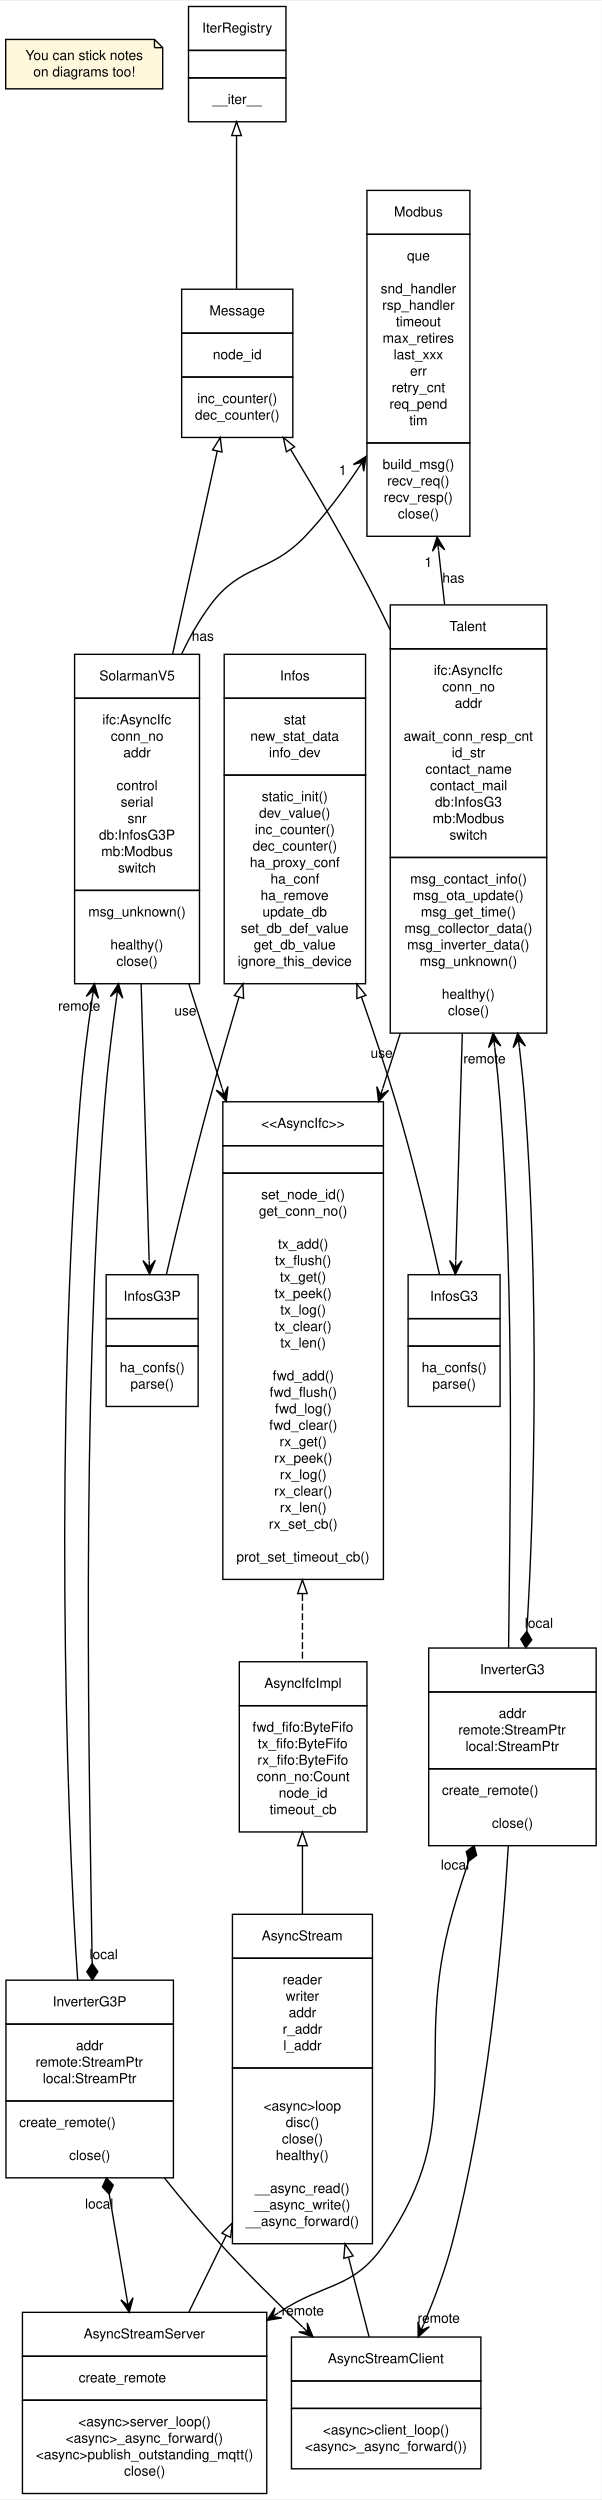
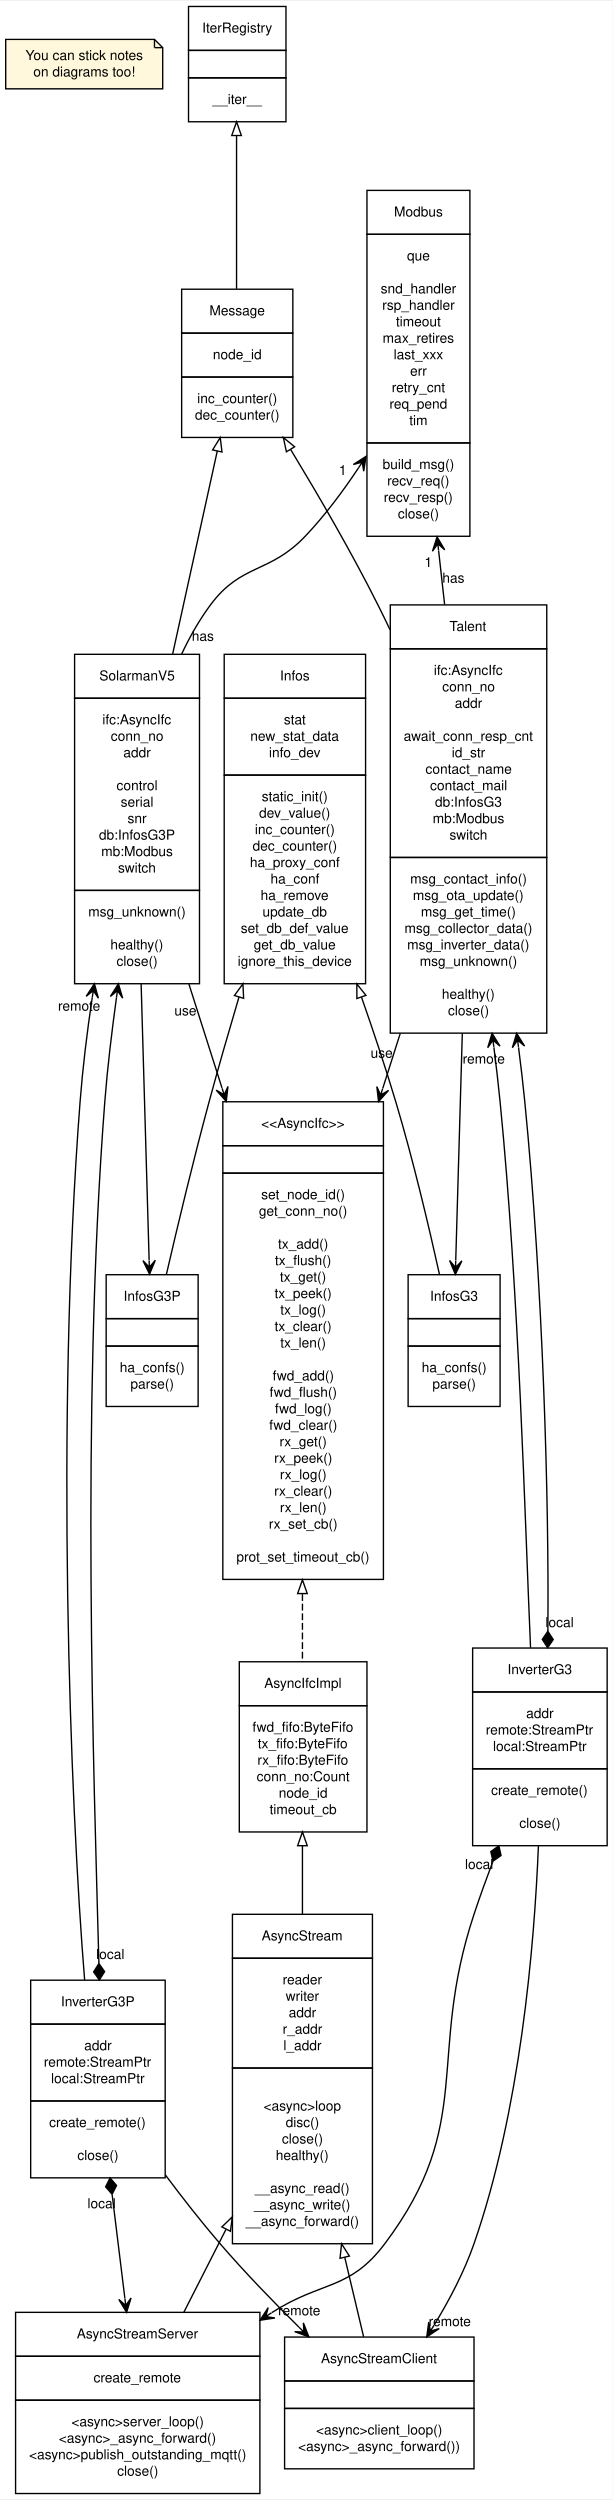
- <svg xmlns="http://www.w3.org/2000/svg" width="438pt" height="1820pt" viewBox="0.00 0.00 438.35 1820.00">
+ <svg xmlns="http://www.w3.org/2000/svg" width="446pt" height="1820pt" viewBox="0.00 0.00 446.35 1820.00">
  <g id="graph0" class="graph" transform="scale(1 1) rotate(0) translate(4 1816)">
-     <polygon fill="#ffffff" stroke="transparent" points="-4,4 -4,-1816 434.348,-1816 434.348,4 -4,4" />
+     <polygon fill="#ffffff" stroke="transparent" points="-4,4 -4,-1816 442.348,-1816 442.348,4 -4,4" />
    <g id="node1" class="node">
      <polygon fill="#fff8dc" stroke="#000000" points="108.544,-1788 .152,-1788 .152,-1752 114.544,-1752 114.544,-1782 108.544,-1788" />
      <polyline fill="none" stroke="#000000" points="108.544,-1788 108.544,-1782 " />
      <polyline fill="none" stroke="#000000" points="114.544,-1782 108.544,-1782 " />
      <text text-anchor="middle" x="57.348" y="-1773" font-family="Helvetica,sans-Serif" font-size="10.00" fill="#000000">You can stick notes</text>
      <text text-anchor="middle" x="57.348" y="-1761" font-family="Helvetica,sans-Serif" font-size="10.00" fill="#000000">on diagrams too!</text>
    </g>
    <g id="node2" class="node">
      <polygon fill="none" stroke="#000000" points="133.348,-1780 133.348,-1812 204.348,-1812 204.348,-1780 133.348,-1780" />
      <text text-anchor="start" x="143.293" y="-1793" font-family="Helvetica,sans-Serif" font-size="10.00" fill="#000000">IterRegistry</text>
      <polygon fill="none" stroke="#000000" points="133.348,-1760 133.348,-1780 204.348,-1780 204.348,-1760 133.348,-1760" />
      <polygon fill="none" stroke="#000000" points="133.348,-1728 133.348,-1760 204.348,-1760 204.348,-1728 133.348,-1728" />
      <text text-anchor="start" x="150.787" y="-1741" font-family="Helvetica,sans-Serif" font-size="10.00" fill="#000000">__iter__</text>
    </g>
    <g id="node15" class="node">
      <polygon fill="none" stroke="#000000" points="128.348,-1574 128.348,-1606 209.348,-1606 209.348,-1574 128.348,-1574" />
      <text text-anchor="start" x="148.565" y="-1587" font-family="Helvetica,sans-Serif" font-size="10.00" fill="#000000">Message</text>
      <polygon fill="none" stroke="#000000" points="128.348,-1542 128.348,-1574 209.348,-1574 209.348,-1542 128.348,-1542" />
      <text text-anchor="start" x="151.061" y="-1555" font-family="Helvetica,sans-Serif" font-size="10.00" fill="#000000">node_id</text>
      <polygon fill="none" stroke="#000000" points="128.348,-1498 128.348,-1542 209.348,-1542 209.348,-1498 128.348,-1498" />
      <text text-anchor="start" x="139.679" y="-1523" font-family="Helvetica,sans-Serif" font-size="10.00" fill="#000000">inc_counter()</text>
      <text text-anchor="start" x="138.008" y="-1511" font-family="Helvetica,sans-Serif" font-size="10.00" fill="#000000">dec_counter()</text>
    </g>
    <g id="edge19" class="edge">
      <path fill="none" stroke="#000000" d="M168.348,-1717.857C168.348,-1684.168 168.348,-1640.416 168.348,-1606.308" />
      <polygon fill="none" stroke="#000000" points="164.848,-1717.967 168.348,-1727.967 171.848,-1717.967 164.848,-1717.967" />
    </g>
    <g id="node3" class="node">
-       <polygon fill="none" stroke="#000000" points="308.348,-584 308.348,-616 430.348,-616 430.348,-584 308.348,-584" />
-       <text text-anchor="start" x="345.733" y="-597" font-family="Helvetica,sans-Serif" font-size="10.00" fill="#000000">InverterG3</text>
-       <polygon fill="none" stroke="#000000" points="308.348,-528 308.348,-584 430.348,-584 430.348,-528 308.348,-528" />
-       <text text-anchor="start" x="359.345" y="-565" font-family="Helvetica,sans-Serif" font-size="10.00" fill="#000000">addr</text>
-       <text text-anchor="start" x="329.901" y="-553" font-family="Helvetica,sans-Serif" font-size="10.00" fill="#000000">remote:StreamPtr</text>
-       <text text-anchor="start" x="335.18" y="-541" font-family="Helvetica,sans-Serif" font-size="10.00" fill="#000000">local:StreamPtr</text>
-       <polygon fill="none" stroke="#000000" points="308.348,-472 308.348,-528 430.348,-528 430.348,-472 308.348,-472" />
-       <text text-anchor="start" x="317.952" y="-509" font-family="Helvetica,sans-Serif" font-size="10.00" fill="#000000">create_remote()</text>
-       <text text-anchor="start" x="354.351" y="-485" font-family="Helvetica,sans-Serif" font-size="10.00" fill="#000000">close()</text>
+       <polygon fill="none" stroke="#000000" points="340.348,-584 340.348,-616 438.348,-616 438.348,-584 340.348,-584" />
+       <text text-anchor="start" x="365.733" y="-597" font-family="Helvetica,sans-Serif" font-size="10.00" fill="#000000">InverterG3</text>
+       <polygon fill="none" stroke="#000000" points="340.348,-528 340.348,-584 438.348,-584 438.348,-528 340.348,-528" />
+       <text text-anchor="start" x="379.345" y="-565" font-family="Helvetica,sans-Serif" font-size="10.00" fill="#000000">addr</text>
+       <text text-anchor="start" x="349.901" y="-553" font-family="Helvetica,sans-Serif" font-size="10.00" fill="#000000">remote:StreamPtr</text>
+       <text text-anchor="start" x="355.18" y="-541" font-family="Helvetica,sans-Serif" font-size="10.00" fill="#000000">local:StreamPtr</text>
+       <polygon fill="none" stroke="#000000" points="340.348,-472 340.348,-528 438.348,-528 438.348,-472 340.348,-472" />
+       <text text-anchor="start" x="353.79" y="-509" font-family="Helvetica,sans-Serif" font-size="10.00" fill="#000000">create_remote()</text>
+       <text text-anchor="start" x="374.351" y="-485" font-family="Helvetica,sans-Serif" font-size="10.00" fill="#000000">close()</text>
    </g>
    <g id="node8" class="node">
-       <polygon fill="none" stroke="#000000" points="12.348,-100 12.348,-132 190.348,-132 190.348,-100 12.348,-100" />
-       <text text-anchor="start" x="56.9" y="-113" font-family="Helvetica,sans-Serif" font-size="10.00" fill="#000000">AsyncStreamServer</text>
-       <polygon fill="none" stroke="#000000" points="12.348,-68 12.348,-100 190.348,-100 190.348,-68 12.348,-68" />
-       <text text-anchor="start" x="53.281" y="-81" font-family="Helvetica,sans-Serif" font-size="10.00" fill="#000000">create_remote</text>
-       <polygon fill="none" stroke="#000000" points="12.348,0 12.348,-68 190.348,-68 190.348,0 12.348,0" />
-       <text text-anchor="start" x="53.005" y="-49" font-family="Helvetica,sans-Serif" font-size="10.00" fill="#000000">&lt;async&gt;server_loop()</text>
-       <text text-anchor="start" x="43.837" y="-37" font-family="Helvetica,sans-Serif" font-size="10.00" fill="#000000">&lt;async&gt;_async_forward()</text>
-       <text text-anchor="start" x="22.157" y="-25" font-family="Helvetica,sans-Serif" font-size="10.00" fill="#000000">&lt;async&gt;publish_outstanding_mqtt()</text>
-       <text text-anchor="start" x="86.35" y="-13" font-family="Helvetica,sans-Serif" font-size="10.00" fill="#000000">close()</text>
+       <polygon fill="none" stroke="#000000" points="7.348,-100 7.348,-132 185.348,-132 185.348,-100 7.348,-100" />
+       <text text-anchor="start" x="51.9" y="-113" font-family="Helvetica,sans-Serif" font-size="10.00" fill="#000000">AsyncStreamServer</text>
+       <polygon fill="none" stroke="#000000" points="7.348,-68 7.348,-100 185.348,-100 185.348,-68 7.348,-68" />
+       <text text-anchor="start" x="64.119" y="-81" font-family="Helvetica,sans-Serif" font-size="10.00" fill="#000000">create_remote</text>
+       <polygon fill="none" stroke="#000000" points="7.348,0 7.348,-68 185.348,-68 185.348,0 7.348,0" />
+       <text text-anchor="start" x="48.005" y="-49" font-family="Helvetica,sans-Serif" font-size="10.00" fill="#000000">&lt;async&gt;server_loop()</text>
+       <text text-anchor="start" x="38.837" y="-37" font-family="Helvetica,sans-Serif" font-size="10.00" fill="#000000">&lt;async&gt;_async_forward()</text>
+       <text text-anchor="start" x="17.157" y="-25" font-family="Helvetica,sans-Serif" font-size="10.00" fill="#000000">&lt;async&gt;publish_outstanding_mqtt()</text>
+       <text text-anchor="start" x="81.35" y="-13" font-family="Helvetica,sans-Serif" font-size="10.00" fill="#000000">close()</text>
    </g>
    <g id="edge8" class="edge">
-       <path fill="none" stroke="#000000" d="M337.392,-460.384C333.04,-447.623 328.867,-434.531 325.348,-422 295.915,-317.187 337.652,-271.966 276.348,-182 253.371,-148.28 233.383,-154.508 199.348,-132 199.257,-131.94 199.166,-131.88 199.075,-131.82" />
-       <polygon fill="#000000" stroke="#000000" points="337.485,-460.65 343.234,-465.003 341.426,-471.984 335.678,-467.631 337.485,-460.65" />
-       <polygon fill="#000000" stroke="#000000" points="190.504,-126.136 201.325,-127.912 194.671,-128.899 198.838,-131.662 198.838,-131.662 198.838,-131.662 194.671,-128.899 196.351,-135.413 190.504,-126.136 190.504,-126.136" />
-       <text text-anchor="middle" x="327.489" y="-454.64" font-family="Helvetica,sans-Serif" font-size="10.00" fill="#000000">local</text>
+       <path fill="none" stroke="#000000" d="M355.167,-460.702C350.293,-447.827 345.525,-434.618 341.348,-422 306.621,-317.089 342.685,-270.384 276.348,-182 250.725,-147.861 230.282,-155.039 194.348,-132 194.256,-131.941 194.165,-131.882 194.073,-131.823" />
+       <polygon fill="#000000" stroke="#000000" points="355.167,-460.702 361.05,-464.871 359.464,-471.906 353.581,-467.736 355.167,-460.702" />
+       <polygon fill="#000000" stroke="#000000" points="185.433,-126.244 196.275,-127.889 189.633,-128.957 193.834,-131.669 193.834,-131.669 193.834,-131.669 189.633,-128.957 191.392,-135.449 185.433,-126.244 185.433,-126.244" />
+       <text text-anchor="middle" x="345.081" y="-455.009" font-family="Helvetica,sans-Serif" font-size="10.00" fill="#000000">local</text>
    </g>
    <g id="node9" class="node">
-       <polygon fill="none" stroke="#000000" points="208.348,-82 208.348,-114 346.348,-114 346.348,-82 208.348,-82" />
-       <text text-anchor="start" x="234.845" y="-95" font-family="Helvetica,sans-Serif" font-size="10.00" fill="#000000">AsyncStreamClient</text>
-       <polygon fill="none" stroke="#000000" points="208.348,-62 208.348,-82 346.348,-82 346.348,-62 208.348,-62" />
-       <polygon fill="none" stroke="#000000" points="208.348,-18 208.348,-62 346.348,-62 346.348,-18 208.348,-18" />
-       <text text-anchor="start" x="231.226" y="-43" font-family="Helvetica,sans-Serif" font-size="10.00" fill="#000000">&lt;async&gt;client_loop()</text>
-       <text text-anchor="start" x="218.172" y="-31" font-family="Helvetica,sans-Serif" font-size="10.00" fill="#000000">&lt;async&gt;_async_forward())</text>
+       <polygon fill="none" stroke="#000000" points="203.348,-82 203.348,-114 341.348,-114 341.348,-82 203.348,-82" />
+       <text text-anchor="start" x="229.845" y="-95" font-family="Helvetica,sans-Serif" font-size="10.00" fill="#000000">AsyncStreamClient</text>
+       <polygon fill="none" stroke="#000000" points="203.348,-62 203.348,-82 341.348,-82 341.348,-62 203.348,-62" />
+       <polygon fill="none" stroke="#000000" points="203.348,-18 203.348,-62 341.348,-62 341.348,-18 203.348,-18" />
+       <text text-anchor="start" x="226.226" y="-43" font-family="Helvetica,sans-Serif" font-size="10.00" fill="#000000">&lt;async&gt;client_loop()</text>
+       <text text-anchor="start" x="213.172" y="-31" font-family="Helvetica,sans-Serif" font-size="10.00" fill="#000000">&lt;async&gt;_async_forward())</text>
    </g>
    <g id="edge6" class="edge">
-       <path fill="none" stroke="#000000" d="M366.336,-471.832C361.921,-397.986 351.181,-280.437 325.348,-182 320.213,-162.433 312.491,-141.805 304.734,-123.458" />
-       <polygon fill="#000000" stroke="#000000" points="300.687,-114.089 308.784,-121.485 302.67,-118.68 304.653,-123.27 304.653,-123.27 304.653,-123.27 302.67,-118.68 300.521,-125.054 300.687,-114.089 300.687,-114.089" />
-       <text text-anchor="middle" x="315.634" y="-124.378" font-family="Helvetica,sans-Serif" font-size="10.00" fill="#000000">remote</text>
+       <path fill="none" stroke="#000000" d="M388.284,-471.973C385.247,-397.478 374.934,-278.721 341.348,-182 334.28,-161.645 323.387,-140.947 312.329,-122.778" />
+       <polygon fill="#000000" stroke="#000000" points="306.904,-114.075 316.012,-120.18 309.549,-118.317 312.194,-122.561 312.194,-122.561 312.194,-122.561 309.549,-118.317 308.375,-124.941 306.904,-114.075 306.904,-114.075" />
+       <text text-anchor="middle" x="323.665" y="-121.985" font-family="Helvetica,sans-Serif" font-size="10.00" fill="#000000">remote</text>
    </g>
    <g id="node4" class="node">
-       <polygon fill="none" stroke="#000000" points=".348,-342 .348,-374 122.348,-374 122.348,-342 .348,-342" />
-       <text text-anchor="start" x="34.398" y="-355" font-family="Helvetica,sans-Serif" font-size="10.00" fill="#000000">InverterG3P</text>
-       <polygon fill="none" stroke="#000000" points=".348,-286 .348,-342 122.348,-342 122.348,-286 .348,-286" />
-       <text text-anchor="start" x="51.345" y="-323" font-family="Helvetica,sans-Serif" font-size="10.00" fill="#000000">addr</text>
-       <text text-anchor="start" x="21.901" y="-311" font-family="Helvetica,sans-Serif" font-size="10.00" fill="#000000">remote:StreamPtr</text>
-       <text text-anchor="start" x="27.18" y="-299" font-family="Helvetica,sans-Serif" font-size="10.00" fill="#000000">local:StreamPtr</text>
-       <polygon fill="none" stroke="#000000" points=".348,-230 .348,-286 122.348,-286 122.348,-230 .348,-230" />
-       <text text-anchor="start" x="9.951" y="-267" font-family="Helvetica,sans-Serif" font-size="10.00" fill="#000000">create_remote()</text>
-       <text text-anchor="start" x="46.35" y="-243" font-family="Helvetica,sans-Serif" font-size="10.00" fill="#000000">close()</text>
+       <polygon fill="none" stroke="#000000" points="18.348,-342 18.348,-374 116.348,-374 116.348,-342 18.348,-342" />
+       <text text-anchor="start" x="40.398" y="-355" font-family="Helvetica,sans-Serif" font-size="10.00" fill="#000000">InverterG3P</text>
+       <polygon fill="none" stroke="#000000" points="18.348,-286 18.348,-342 116.348,-342 116.348,-286 18.348,-286" />
+       <text text-anchor="start" x="57.345" y="-323" font-family="Helvetica,sans-Serif" font-size="10.00" fill="#000000">addr</text>
+       <text text-anchor="start" x="27.901" y="-311" font-family="Helvetica,sans-Serif" font-size="10.00" fill="#000000">remote:StreamPtr</text>
+       <text text-anchor="start" x="33.18" y="-299" font-family="Helvetica,sans-Serif" font-size="10.00" fill="#000000">local:StreamPtr</text>
+       <polygon fill="none" stroke="#000000" points="18.348,-230 18.348,-286 116.348,-286 116.348,-230 18.348,-230" />
+       <text text-anchor="start" x="31.79" y="-267" font-family="Helvetica,sans-Serif" font-size="10.00" fill="#000000">create_remote()</text>
+       <text text-anchor="start" x="52.35" y="-243" font-family="Helvetica,sans-Serif" font-size="10.00" fill="#000000">close()</text>
    </g>
    <g id="edge12" class="edge">
-       <path fill="none" stroke="#000000" d="M75.585,-218.002C79.792,-193.182 84.371,-166.167 88.485,-141.889" />
-       <polygon fill="#000000" stroke="#000000" points="75.572,-218.079 78.513,-224.663 73.567,-229.91 70.626,-223.326 75.572,-218.079" />
-       <polygon fill="#000000" stroke="#000000" points="90.158,-132.024 92.923,-142.635 89.322,-136.953 88.486,-141.883 88.486,-141.883 88.486,-141.883 89.322,-136.953 84.05,-141.131 90.158,-132.024 90.158,-132.024" />
-       <text text-anchor="middle" x="68.262" y="-207.626" font-family="Helvetica,sans-Serif" font-size="10.00" fill="#000000">local</text>
+       <path fill="none" stroke="#000000" d="M77.716,-217.624C80.742,-193.002 84.029,-166.249 86.989,-142.167" />
+       <polygon fill="#000000" stroke="#000000" points="77.67,-218 80.909,-224.442 76.207,-229.91 72.968,-223.467 77.67,-218" />
+       <polygon fill="#000000" stroke="#000000" points="88.235,-132.024 91.482,-142.498 87.625,-136.986 87.015,-141.949 87.015,-141.949 87.015,-141.949 87.625,-136.986 82.549,-141.4 88.235,-132.024 88.235,-132.024" />
+       <text text-anchor="middle" x="70.028" y="-207.888" font-family="Helvetica,sans-Serif" font-size="10.00" fill="#000000">local</text>
    </g>
    <g id="edge10" class="edge">
-       <path fill="none" stroke="#000000" d="M115.795,-229.922C128.684,-213.804 142.671,-197.037 156.348,-182 175.1,-161.383 196.755,-139.959 216.517,-121.215" />
-       <polygon fill="#000000" stroke="#000000" points="223.988,-114.17 219.799,-124.305 220.35,-117.601 216.712,-121.031 216.712,-121.031 216.712,-121.031 220.35,-117.601 213.625,-117.757 223.988,-114.17 223.988,-114.17" />
-       <text text-anchor="middle" x="216.599" y="-129.755" font-family="Helvetica,sans-Serif" font-size="10.00" fill="#000000">remote</text>
+       <path fill="none" stroke="#000000" d="M116.487,-232.112C129.02,-215.323 142.794,-197.712 156.348,-182 174.163,-161.347 194.883,-139.913 213.84,-121.173" />
+       <polygon fill="#000000" stroke="#000000" points="221.01,-114.13 217.03,-124.348 217.443,-117.634 213.876,-121.138 213.876,-121.138 213.876,-121.138 217.443,-117.634 210.723,-117.927 221.01,-114.13 221.01,-114.13" />
+       <text text-anchor="middle" x="214.003" y="-129.862" font-family="Helvetica,sans-Serif" font-size="10.00" fill="#000000">remote</text>
    </g>
    <g id="node5" class="node">
      <polygon fill="none" stroke="#000000" points="158.348,-982 158.348,-1014 275.348,-1014 275.348,-982 158.348,-982" />
      <text text-anchor="start" x="186.277" y="-995" font-family="Helvetica,sans-Serif" font-size="10.00" fill="#000000">&lt;&lt;AsyncIfc&gt;&gt;</text>
      <polygon fill="none" stroke="#000000" points="158.348,-962 158.348,-982 275.348,-982 275.348,-962 158.348,-962" />
      <polygon fill="none" stroke="#000000" points="158.348,-666 158.348,-962 275.348,-962 275.348,-666 158.348,-666" />
      <text text-anchor="start" x="186.284" y="-943" font-family="Helvetica,sans-Serif" font-size="10.00" fill="#000000">set_node_id()</text>
      <text text-anchor="start" x="184.614" y="-931" font-family="Helvetica,sans-Serif" font-size="10.00" fill="#000000">get_conn_no()</text>
      <text text-anchor="start" x="198.512" y="-907" font-family="Helvetica,sans-Serif" font-size="10.00" fill="#000000">tx_add()</text>
      <text text-anchor="start" x="196.292" y="-895" font-family="Helvetica,sans-Serif" font-size="10.00" fill="#000000">tx_flush()</text>
      <text text-anchor="start" x="199.901" y="-883" font-family="Helvetica,sans-Serif" font-size="10.00" fill="#000000">tx_get()</text>
      <text text-anchor="start" x="196.012" y="-871" font-family="Helvetica,sans-Serif" font-size="10.00" fill="#000000">tx_peek()</text>
      <text text-anchor="start" x="200.181" y="-859" font-family="Helvetica,sans-Serif" font-size="10.00" fill="#000000">tx_log()</text>
      <text text-anchor="start" x="196.017" y="-847" font-family="Helvetica,sans-Serif" font-size="10.00" fill="#000000">tx_clear()</text>
      <text text-anchor="start" x="200.181" y="-835" font-family="Helvetica,sans-Serif" font-size="10.00" fill="#000000">tx_len()</text>
      <text text-anchor="start" x="194.623" y="-811" font-family="Helvetica,sans-Serif" font-size="10.00" fill="#000000">fwd_add()</text>
      <text text-anchor="start" x="192.403" y="-799" font-family="Helvetica,sans-Serif" font-size="10.00" fill="#000000">fwd_flush()</text>
      <text text-anchor="start" x="196.292" y="-787" font-family="Helvetica,sans-Serif" font-size="10.00" fill="#000000">fwd_log()</text>
      <text text-anchor="start" x="192.128" y="-775" font-family="Helvetica,sans-Serif" font-size="10.00" fill="#000000">fwd_clear()</text>
      <text text-anchor="start" x="199.626" y="-763" font-family="Helvetica,sans-Serif" font-size="10.00" fill="#000000">rx_get()</text>
      <text text-anchor="start" x="195.737" y="-751" font-family="Helvetica,sans-Serif" font-size="10.00" fill="#000000">rx_peek()</text>
      <text text-anchor="start" x="199.906" y="-739" font-family="Helvetica,sans-Serif" font-size="10.00" fill="#000000">rx_log()</text>
      <text text-anchor="start" x="195.742" y="-727" font-family="Helvetica,sans-Serif" font-size="10.00" fill="#000000">rx_clear()</text>
      <text text-anchor="start" x="199.906" y="-715" font-family="Helvetica,sans-Serif" font-size="10.00" fill="#000000">rx_len()</text>
      <text text-anchor="start" x="191.847" y="-703" font-family="Helvetica,sans-Serif" font-size="10.00" fill="#000000">rx_set_cb()</text>
      <text text-anchor="start" x="168.227" y="-679" font-family="Helvetica,sans-Serif" font-size="10.00" fill="#000000">prot_set_timeout_cb()</text>
    </g>
    <g id="node6" class="node">
      <polygon fill="none" stroke="#000000" points="170.348,-574 170.348,-606 263.348,-606 263.348,-574 170.348,-574" />
      <text text-anchor="start" x="188.512" y="-587" font-family="Helvetica,sans-Serif" font-size="10.00" fill="#000000">AsyncIfcImpl</text>
      <polygon fill="none" stroke="#000000" points="170.348,-482 170.348,-574 263.348,-574 263.348,-482 170.348,-482" />
      <text text-anchor="start" x="179.896" y="-555" font-family="Helvetica,sans-Serif" font-size="10.00" fill="#000000">fwd_fifo:ByteFifo</text>
      <text text-anchor="start" x="183.785" y="-543" font-family="Helvetica,sans-Serif" font-size="10.00" fill="#000000">tx_fifo:ByteFifo</text>
      <text text-anchor="start" x="183.51" y="-531" font-family="Helvetica,sans-Serif" font-size="10.00" fill="#000000">rx_fifo:ByteFifo</text>
      <text text-anchor="start" x="182.944" y="-519" font-family="Helvetica,sans-Serif" font-size="10.00" fill="#000000">conn_no:Count</text>
      <text text-anchor="start" x="199.061" y="-507" font-family="Helvetica,sans-Serif" font-size="10.00" fill="#000000">node_id</text>
      <text text-anchor="start" x="192.398" y="-495" font-family="Helvetica,sans-Serif" font-size="10.00" fill="#000000">timeout_cb</text>
    </g>
    <g id="edge1" class="edge">
      <path fill="none" stroke="#000000" stroke-dasharray="5,2" d="M216.348,-655.305C216.348,-637.82 216.348,-621.064 216.348,-606.1" />
      <polygon fill="none" stroke="#000000" points="212.848,-655.676 216.348,-665.676 219.848,-655.676 212.848,-655.676" />
    </g>
    <g id="node7" class="node">
      <polygon fill="none" stroke="#000000" points="165.348,-390 165.348,-422 267.348,-422 267.348,-390 165.348,-390" />
      <text text-anchor="start" x="186.622" y="-403" font-family="Helvetica,sans-Serif" font-size="10.00" fill="#000000">AsyncStream</text>
      <polygon fill="none" stroke="#000000" points="165.348,-310 165.348,-390 267.348,-390 267.348,-310 165.348,-310" />
      <text text-anchor="start" x="201.901" y="-371" font-family="Helvetica,sans-Serif" font-size="10.00" fill="#000000">reader</text>
      <text text-anchor="start" x="204.131" y="-359" font-family="Helvetica,sans-Serif" font-size="10.00" fill="#000000">writer</text>
      <text text-anchor="start" x="206.345" y="-347" font-family="Helvetica,sans-Serif" font-size="10.00" fill="#000000">addr</text>
      <text text-anchor="start" x="201.901" y="-335" font-family="Helvetica,sans-Serif" font-size="10.00" fill="#000000">r_addr</text>
      <text text-anchor="start" x="202.456" y="-323" font-family="Helvetica,sans-Serif" font-size="10.00" fill="#000000">l_addr</text>
      <polygon fill="none" stroke="#000000" points="165.348,-182 165.348,-310 267.348,-310 267.348,-182 165.348,-182" />
      <text text-anchor="start" x="188.002" y="-279" font-family="Helvetica,sans-Serif" font-size="10.00" fill="#000000">&lt;async&gt;loop</text>
      <text text-anchor="start" x="204.13" y="-267" font-family="Helvetica,sans-Serif" font-size="10.00" fill="#000000">disc()</text>
      <text text-anchor="start" x="201.351" y="-255" font-family="Helvetica,sans-Serif" font-size="10.00" fill="#000000">close()</text>
      <text text-anchor="start" x="196.902" y="-243" font-family="Helvetica,sans-Serif" font-size="10.00" fill="#000000">healthy()</text>
      <text text-anchor="start" x="181.619" y="-219" font-family="Helvetica,sans-Serif" font-size="10.00" fill="#000000">__async_read()</text>
      <text text-anchor="start" x="181.069" y="-207" font-family="Helvetica,sans-Serif" font-size="10.00" fill="#000000">__async_write()</text>
      <text text-anchor="start" x="174.955" y="-195" font-family="Helvetica,sans-Serif" font-size="10.00" fill="#000000">__async_forward()</text>
    </g>
    <g id="edge2" class="edge">
      <path fill="none" stroke="#000000" d="M216.348,-471.886C216.348,-456.195 216.348,-439.186 216.348,-422.198" />
      <polygon fill="none" stroke="#000000" points="212.848,-471.993 216.348,-481.993 219.848,-471.993 212.848,-471.993" />
    </g>
    <g id="edge3" class="edge">
-       <path fill="none" stroke="#000000" d="M160.821,-188.048C151.504,-168.929 142.119,-149.669 133.644,-132.278" />
-       <polygon fill="none" stroke="#000000" points="157.711,-189.656 165.238,-197.113 164.003,-186.59 157.711,-189.656" />
+       <path fill="none" stroke="#000000" d="M160.65,-192.461C150.179,-171.867 139.532,-150.928 129.994,-132.17" />
+       <polygon fill="none" stroke="#000000" points="157.631,-194.245 165.283,-201.572 163.87,-191.072 157.631,-194.245" />
    </g>
    <g id="edge4" class="edge">
-       <path fill="none" stroke="#000000" d="M249.927,-172.088C255.264,-151.438 260.475,-131.28 264.895,-114.177" />
-       <polygon fill="none" stroke="#000000" points="246.498,-171.368 247.384,-181.926 253.275,-173.12 246.498,-171.368" />
+       <path fill="none" stroke="#000000" d="M247.175,-172.088C252.075,-151.438 256.858,-131.28 260.916,-114.177" />
+       <polygon fill="none" stroke="#000000" points="243.744,-171.388 244.84,-181.926 250.554,-173.004 243.744,-171.388" />
    </g>
    <g id="node10" class="node">
      <polygon fill="none" stroke="#000000" points="280.348,-1344 280.348,-1376 394.348,-1376 394.348,-1344 280.348,-1344" />
      <text text-anchor="start" x="323.456" y="-1357" font-family="Helvetica,sans-Serif" font-size="10.00" fill="#000000">Talent</text>
      <polygon fill="none" stroke="#000000" points="280.348,-1192 280.348,-1344 394.348,-1344 394.348,-1192 280.348,-1192" />
      <text text-anchor="start" x="312.067" y="-1325" font-family="Helvetica,sans-Serif" font-size="10.00" fill="#000000">ifc:AsyncIfc</text>
      <text text-anchor="start" x="318.171" y="-1313" font-family="Helvetica,sans-Serif" font-size="10.00" fill="#000000">conn_no</text>
      <text text-anchor="start" x="327.345" y="-1301" font-family="Helvetica,sans-Serif" font-size="10.00" fill="#000000">addr</text>
      <text text-anchor="start" x="290.111" y="-1277" font-family="Helvetica,sans-Serif" font-size="10.00" fill="#000000">await_conn_resp_cnt</text>
      <text text-anchor="start" x="325.125" y="-1265" font-family="Helvetica,sans-Serif" font-size="10.00" fill="#000000">id_str</text>
      <text text-anchor="start" x="305.948" y="-1253" font-family="Helvetica,sans-Serif" font-size="10.00" fill="#000000">contact_name</text>
      <text text-anchor="start" x="309.288" y="-1241" font-family="Helvetica,sans-Serif" font-size="10.00" fill="#000000">contact_mail</text>
      <text text-anchor="start" x="312.892" y="-1229" font-family="Helvetica,sans-Serif" font-size="10.00" fill="#000000">db:InfosG3</text>
      <text text-anchor="start" x="311.232" y="-1217" font-family="Helvetica,sans-Serif" font-size="10.00" fill="#000000">mb:Modbus</text>
      <text text-anchor="start" x="323.46" y="-1205" font-family="Helvetica,sans-Serif" font-size="10.00" fill="#000000">switch</text>
      <polygon fill="none" stroke="#000000" points="280.348,-1064 280.348,-1192 394.348,-1192 394.348,-1064 280.348,-1064" />
      <text text-anchor="start" x="294.841" y="-1173" font-family="Helvetica,sans-Serif" font-size="10.00" fill="#000000">msg_contact_info()</text>
      <text text-anchor="start" x="296.781" y="-1161" font-family="Helvetica,sans-Serif" font-size="10.00" fill="#000000">msg_ota_update()</text>
      <text text-anchor="start" x="302.625" y="-1149" font-family="Helvetica,sans-Serif" font-size="10.00" fill="#000000">msg_get_time()</text>
      <text text-anchor="start" x="290.676" y="-1137" font-family="Helvetica,sans-Serif" font-size="10.00" fill="#000000">msg_collector_data()</text>
      <text text-anchor="start" x="292.622" y="-1125" font-family="Helvetica,sans-Serif" font-size="10.00" fill="#000000">msg_inverter_data()</text>
      <text text-anchor="start" x="301.788" y="-1113" font-family="Helvetica,sans-Serif" font-size="10.00" fill="#000000">msg_unknown()</text>
      <text text-anchor="start" x="317.902" y="-1089" font-family="Helvetica,sans-Serif" font-size="10.00" fill="#000000">healthy()</text>
      <text text-anchor="start" x="322.351" y="-1077" font-family="Helvetica,sans-Serif" font-size="10.00" fill="#000000">close()</text>
    </g>
    <g id="edge5" class="edge">
-       <path fill="none" stroke="#000000" d="M356.449,-1053.7C358.002,-1040.297 359.349,-1026.94 360.348,-1014 371.199,-873.459 367.405,-708.574 366.556,-616.196" />
-       <polygon fill="#000000" stroke="#000000" points="355.223,-1063.952 351.942,-1053.488 355.817,-1058.987 356.41,-1054.023 356.41,-1054.023 356.41,-1054.023 355.817,-1058.987 360.878,-1054.557 355.223,-1063.952 355.223,-1063.952" />
-       <text text-anchor="middle" x="348.982" y="-1041.951" font-family="Helvetica,sans-Serif" font-size="10.00" fill="#000000">remote</text>
+       <path fill="none" stroke="#000000" d="M355.839,-1053.646C357.529,-1040.255 359.074,-1026.916 360.348,-1014 374.197,-873.595 378.462,-708.662 382.538,-616.239" />
+       <polygon fill="#000000" stroke="#000000" points="354.52,-1063.89 351.334,-1053.397 355.159,-1058.931 355.797,-1053.972 355.797,-1053.972 355.797,-1053.972 355.159,-1058.931 360.26,-1054.547 354.52,-1063.89 354.52,-1063.89" />
+       <text text-anchor="middle" x="348.451" y="-1041.833" font-family="Helvetica,sans-Serif" font-size="10.00" fill="#000000">remote</text>
    </g>
    <g id="edge7" class="edge">
-       <path fill="none" stroke="#000000" d="M374.399,-1053.7C376.002,-1040.297 377.349,-1026.94 378.348,-1014 388.743,-879.361 385.698,-722.379 379.814,-628.21" />
-       <polygon fill="#000000" stroke="#000000" points="373.125,-1063.952 369.893,-1053.473 373.742,-1058.99 374.358,-1054.028 374.358,-1054.028 374.358,-1054.028 373.742,-1058.99 378.824,-1054.583 373.125,-1063.952 373.125,-1063.952" />
-       <polygon fill="#000000" stroke="#000000" points="379.812,-628.17 375.427,-622.446 379.025,-616.196 383.41,-621.921 379.812,-628.17" />
-       <text text-anchor="middle" x="388.647" y="-630.729" font-family="Helvetica,sans-Serif" font-size="10.00" fill="#000000">local</text>
+       <path fill="none" stroke="#000000" d="M373.789,-1053.646C375.529,-1040.255 377.074,-1026.916 378.348,-1014 391.615,-879.49 396.087,-722.47 395.159,-628.259" />
+       <polygon fill="#000000" stroke="#000000" points="372.422,-1063.89 369.285,-1053.383 373.084,-1058.934 373.745,-1053.978 373.745,-1053.978 373.745,-1053.978 373.084,-1058.934 378.206,-1054.573 372.422,-1063.89 372.422,-1063.89" />
+       <polygon fill="#000000" stroke="#000000" points="395.159,-628.238 391.083,-622.29 395.007,-616.239 399.083,-622.188 395.159,-628.238" />
+       <text text-anchor="middle" x="403.689" y="-631.256" font-family="Helvetica,sans-Serif" font-size="10.00" fill="#000000">local</text>
    </g>
    <g id="edge15" class="edge">
      <path fill="none" stroke="#000000" d="M287.609,-1063.794C283.413,-1050.617 279.145,-1037.215 274.891,-1023.853" />
      <polygon fill="#000000" stroke="#000000" points="271.796,-1014.135 279.118,-1022.298 273.313,-1018.899 274.83,-1023.663 274.83,-1023.663 274.83,-1023.663 273.313,-1018.899 270.543,-1025.029 271.796,-1014.135 271.796,-1014.135" />
      <text text-anchor="middle" x="274.055" y="-1046.087" font-family="Helvetica,sans-Serif" font-size="10.00" fill="#000000">use</text>
    </g>
    <g id="node13" class="node">
      <polygon fill="none" stroke="#000000" points="293.348,-856 293.348,-888 360.348,-888 360.348,-856 293.348,-856" />
      <text text-anchor="start" x="309.341" y="-869" font-family="Helvetica,sans-Serif" font-size="10.00" fill="#000000">InfosG3</text>
      <polygon fill="none" stroke="#000000" points="293.348,-836 293.348,-856 360.348,-856 360.348,-836 293.348,-836" />
      <polygon fill="none" stroke="#000000" points="293.348,-792 293.348,-836 360.348,-836 360.348,-792 293.348,-792" />
      <text text-anchor="start" x="303.232" y="-817" font-family="Helvetica,sans-Serif" font-size="10.00" fill="#000000">ha_confs()</text>
      <text text-anchor="start" x="311.016" y="-805" font-family="Helvetica,sans-Serif" font-size="10.00" fill="#000000">parse()</text>
    </g>
    <g id="edge16" class="edge">
      <path fill="none" stroke="#000000" d="M332.826,-1063.794C331.137,-1005.425 329.32,-942.658 328.041,-898.495" />
      <polygon fill="#000000" stroke="#000000" points="327.745,-888.245 332.532,-898.11 327.889,-893.243 328.034,-898.241 328.034,-898.241 328.034,-898.241 327.889,-893.243 323.536,-898.371 327.745,-888.245 327.745,-888.245" />
    </g>
    <g id="node11" class="node">
      <polygon fill="none" stroke="#000000" points="50.348,-1308 50.348,-1340 141.348,-1340 141.348,-1308 50.348,-1308" />
      <text text-anchor="start" x="68.343" y="-1321" font-family="Helvetica,sans-Serif" font-size="10.00" fill="#000000">SolarmanV5</text>
      <polygon fill="none" stroke="#000000" points="50.348,-1168 50.348,-1308 141.348,-1308 141.348,-1168 50.348,-1168" />
      <text text-anchor="start" x="70.567" y="-1289" font-family="Helvetica,sans-Serif" font-size="10.00" fill="#000000">ifc:AsyncIfc</text>
      <text text-anchor="start" x="76.671" y="-1277" font-family="Helvetica,sans-Serif" font-size="10.00" fill="#000000">conn_no</text>
      <text text-anchor="start" x="85.845" y="-1265" font-family="Helvetica,sans-Serif" font-size="10.00" fill="#000000">addr</text>
      <text text-anchor="start" x="80.846" y="-1241" font-family="Helvetica,sans-Serif" font-size="10.00" fill="#000000">control</text>
      <text text-anchor="start" x="83.906" y="-1229" font-family="Helvetica,sans-Serif" font-size="10.00" fill="#000000">serial</text>
      <text text-anchor="start" x="88.904" y="-1217" font-family="Helvetica,sans-Serif" font-size="10.00" fill="#000000">snr</text>
      <text text-anchor="start" x="68.058" y="-1205" font-family="Helvetica,sans-Serif" font-size="10.00" fill="#000000">db:InfosG3P</text>
      <text text-anchor="start" x="69.732" y="-1193" font-family="Helvetica,sans-Serif" font-size="10.00" fill="#000000">mb:Modbus</text>
      <text text-anchor="start" x="81.96" y="-1181" font-family="Helvetica,sans-Serif" font-size="10.00" fill="#000000">switch</text>
      <polygon fill="none" stroke="#000000" points="50.348,-1100 50.348,-1168 141.348,-1168 141.348,-1100 50.348,-1100" />
      <text text-anchor="start" x="60.288" y="-1149" font-family="Helvetica,sans-Serif" font-size="10.00" fill="#000000">msg_unknown()</text>
      <text text-anchor="start" x="76.402" y="-1125" font-family="Helvetica,sans-Serif" font-size="10.00" fill="#000000">healthy()</text>
      <text text-anchor="start" x="80.85" y="-1113" font-family="Helvetica,sans-Serif" font-size="10.00" fill="#000000">close()</text>
    </g>
    <g id="edge9" class="edge">
-       <path fill="none" stroke="#000000" d="M63.281,-1090.04C59.478,-1064.891 56.289,-1038.686 54.348,-1014 36.001,-780.631 43.703,-502.906 52.599,-374.154" />
-       <polygon fill="#000000" stroke="#000000" points="64.827,-1099.993 58.846,-1090.802 64.059,-1095.052 63.292,-1090.111 63.292,-1090.111 63.292,-1090.111 64.059,-1095.052 67.739,-1089.421 64.827,-1099.993 64.827,-1099.993" />
-       <text text-anchor="middle" x="53.693" y="-1080.378" font-family="Helvetica,sans-Serif" font-size="10.00" fill="#000000">remote</text>
+       <path fill="none" stroke="#000000" d="M63.225,-1090.044C59.427,-1064.895 56.254,-1038.689 54.348,-1014 36.328,-780.602 47.157,-502.891 57.658,-374.149" />
+       <polygon fill="#000000" stroke="#000000" points="64.769,-1099.997 58.789,-1090.805 64.003,-1095.056 63.236,-1090.116 63.236,-1090.116 63.236,-1090.116 64.003,-1095.056 67.683,-1089.426 64.769,-1099.997 64.769,-1099.997" />
+       <text text-anchor="middle" x="53.638" y="-1080.381" font-family="Helvetica,sans-Serif" font-size="10.00" fill="#000000">remote</text>
    </g>
    <g id="edge11" class="edge">
-       <path fill="none" stroke="#000000" d="M80.938,-1090.04C77.478,-1064.891 74.289,-1038.686 72.348,-1014 54.556,-787.696 61.261,-519.681 63.151,-386.252" />
-       <polygon fill="#000000" stroke="#000000" points="82.327,-1099.993 76.488,-1090.711 81.636,-1095.041 80.944,-1090.089 80.944,-1090.089 80.944,-1090.089 81.636,-1095.041 85.401,-1089.467 82.327,-1099.993 82.327,-1099.993" />
-       <polygon fill="#000000" stroke="#000000" points="63.152,-386.153 59.233,-380.1 63.312,-374.154 67.232,-380.207 63.152,-386.153" />
-       <text text-anchor="middle" x="71.521" y="-389.392" font-family="Helvetica,sans-Serif" font-size="10.00" fill="#000000">local</text>
+       <path fill="none" stroke="#000000" d="M80.882,-1090.044C77.427,-1064.895 74.254,-1038.689 72.348,-1014 54.874,-787.668 64.528,-519.665 68.06,-386.245" />
+       <polygon fill="#000000" stroke="#000000" points="82.27,-1099.997 76.432,-1090.715 81.579,-1095.045 80.888,-1090.093 80.888,-1090.093 80.888,-1090.093 81.579,-1095.045 85.345,-1089.472 82.27,-1099.997 82.27,-1099.997" />
+       <polygon fill="#000000" stroke="#000000" points="68.062,-386.145 64.218,-380.043 68.371,-374.149 72.215,-380.25 68.062,-386.145" />
+       <text text-anchor="middle" x="76.354" y="-389.486" font-family="Helvetica,sans-Serif" font-size="10.00" fill="#000000">local</text>
    </g>
    <g id="edge17" class="edge">
      <path fill="none" stroke="#000000" d="M133.633,-1099.766C141.307,-1075.665 149.535,-1049.825 157.718,-1024.128" />
      <polygon fill="#000000" stroke="#000000" points="160.85,-1014.291 162.104,-1025.185 159.333,-1019.055 157.816,-1023.819 157.816,-1023.819 157.816,-1023.819 159.333,-1019.055 153.528,-1022.454 160.85,-1014.291 160.85,-1014.291" />
      <text text-anchor="middle" x="131.079" y="-1076.929" font-family="Helvetica,sans-Serif" font-size="10.00" fill="#000000">use</text>
    </g>
    <g id="node14" class="node">
      <polygon fill="none" stroke="#000000" points="73.348,-856 73.348,-888 140.348,-888 140.348,-856 73.348,-856" />
      <text text-anchor="start" x="86.007" y="-869" font-family="Helvetica,sans-Serif" font-size="10.00" fill="#000000">InfosG3P</text>
      <polygon fill="none" stroke="#000000" points="73.348,-836 73.348,-856 140.348,-856 140.348,-836 73.348,-836" />
      <polygon fill="none" stroke="#000000" points="73.348,-792 73.348,-836 140.348,-836 140.348,-792 73.348,-792" />
      <text text-anchor="start" x="83.232" y="-817" font-family="Helvetica,sans-Serif" font-size="10.00" fill="#000000">ha_confs()</text>
      <text text-anchor="start" x="91.016" y="-805" font-family="Helvetica,sans-Serif" font-size="10.00" fill="#000000">parse()</text>
    </g>
    <g id="edge18" class="edge">
      <path fill="none" stroke="#000000" d="M98.829,-1099.766C100.77,-1032.7 103.101,-952.167 104.648,-898.731" />
      <polygon fill="#000000" stroke="#000000" points="104.947,-888.417 109.155,-898.543 104.802,-893.414 104.657,-898.412 104.657,-898.412 104.657,-898.412 104.802,-893.414 100.159,-898.282 104.947,-888.417 104.947,-888.417" />
    </g>
    <g id="node12" class="node">
      <polygon fill="none" stroke="#000000" points="159.348,-1308 159.348,-1340 262.348,-1340 262.348,-1308 159.348,-1308" />
      <text text-anchor="start" x="200.01" y="-1321" font-family="Helvetica,sans-Serif" font-size="10.00" fill="#000000">Infos</text>
      <polygon fill="none" stroke="#000000" points="159.348,-1252 159.348,-1308 262.348,-1308 262.348,-1252 159.348,-1252" />
      <text text-anchor="start" x="202.79" y="-1289" font-family="Helvetica,sans-Serif" font-size="10.00" fill="#000000">stat</text>
      <text text-anchor="start" x="178.334" y="-1277" font-family="Helvetica,sans-Serif" font-size="10.00" fill="#000000">new_stat_data</text>
      <text text-anchor="start" x="191.952" y="-1265" font-family="Helvetica,sans-Serif" font-size="10.00" fill="#000000">info_dev</text>
      <polygon fill="none" stroke="#000000" points="159.348,-1100 159.348,-1252 262.348,-1252 262.348,-1100 159.348,-1100" />
      <text text-anchor="start" x="186.684" y="-1233" font-family="Helvetica,sans-Serif" font-size="10.00" fill="#000000">static_init()</text>
      <text text-anchor="start" x="184.732" y="-1221" font-family="Helvetica,sans-Serif" font-size="10.00" fill="#000000">dev_value()</text>
      <text text-anchor="start" x="181.679" y="-1209" font-family="Helvetica,sans-Serif" font-size="10.00" fill="#000000">inc_counter()</text>
      <text text-anchor="start" x="180.008" y="-1197" font-family="Helvetica,sans-Serif" font-size="10.00" fill="#000000">dec_counter()</text>
      <text text-anchor="start" x="178.058" y="-1185" font-family="Helvetica,sans-Serif" font-size="10.00" fill="#000000">ha_proxy_conf</text>
      <text text-anchor="start" x="193.061" y="-1173" font-family="Helvetica,sans-Serif" font-size="10.00" fill="#000000">ha_conf</text>
      <text text-anchor="start" x="185.842" y="-1161" font-family="Helvetica,sans-Serif" font-size="10.00" fill="#000000">ha_remove</text>
      <text text-anchor="start" x="187.222" y="-1149" font-family="Helvetica,sans-Serif" font-size="10.00" fill="#000000">update_db</text>
      <text text-anchor="start" x="171.385" y="-1137" font-family="Helvetica,sans-Serif" font-size="10.00" fill="#000000">set_db_def_value</text>
      <text text-anchor="start" x="180.833" y="-1125" font-family="Helvetica,sans-Serif" font-size="10.00" fill="#000000">get_db_value</text>
      <text text-anchor="start" x="169.171" y="-1113" font-family="Helvetica,sans-Serif" font-size="10.00" fill="#000000">ignore_this_device</text>
    </g>
    <g id="edge13" class="edge">
      <path fill="none" stroke="#000000" d="M259.361,-1090.241C268.172,-1065.108 276.907,-1038.857 284.348,-1014 296.958,-971.875 308.46,-923.158 316.226,-888.006" />
      <polygon fill="none" stroke="#000000" points="256.01,-1089.219 255.983,-1099.814 262.611,-1091.549 256.01,-1089.219" />
    </g>
    <g id="edge14" class="edge">
      <path fill="none" stroke="#000000" d="M170.129,-1090.338C162.637,-1065.09 155.06,-1038.773 148.348,-1014 136.889,-971.708 125.312,-923.219 117.222,-888.188" />
      <polygon fill="none" stroke="#000000" points="166.785,-1091.372 172.995,-1099.956 173.494,-1089.373 166.785,-1091.372" />
    </g>
    <g id="edge20" class="edge">
      <path fill="none" stroke="#000000" d="M207.734,-1489.251C227.832,-1456.138 252.043,-1414.492 271.348,-1376 274.314,-1370.085 277.269,-1364.005 280.191,-1357.835" />
      <polygon fill="none" stroke="#000000" points="204.668,-1487.555 202.451,-1497.915 210.645,-1491.199 204.668,-1487.555" />
    </g>
    <g id="edge21" class="edge">
      <path fill="none" stroke="#000000" d="M154.305,-1488.134C145.099,-1446.266 132.776,-1390.221 121.777,-1340.197" />
      <polygon fill="none" stroke="#000000" points="150.891,-1488.905 156.457,-1497.92 157.728,-1487.401 150.891,-1488.905" />
    </g>
    <g id="node16" class="node">
      <polygon fill="none" stroke="#000000" points="263.348,-1646 263.348,-1678 338.348,-1678 338.348,-1646 263.348,-1646" />
      <text text-anchor="start" x="283.065" y="-1659" font-family="Helvetica,sans-Serif" font-size="10.00" fill="#000000">Modbus</text>
      <polygon fill="none" stroke="#000000" points="263.348,-1494 263.348,-1646 338.348,-1646 338.348,-1494 263.348,-1494" />
      <text text-anchor="start" x="292.51" y="-1627" font-family="Helvetica,sans-Serif" font-size="10.00" fill="#000000">que</text>
      <text text-anchor="start" x="273.338" y="-1603" font-family="Helvetica,sans-Serif" font-size="10.00" fill="#000000">snd_handler</text>
      <text text-anchor="start" x="274.453" y="-1591" font-family="Helvetica,sans-Serif" font-size="10.00" fill="#000000">rsp_handler</text>
      <text text-anchor="start" x="284.457" y="-1579" font-family="Helvetica,sans-Serif" font-size="10.00" fill="#000000">timeout</text>
      <text text-anchor="start" x="274.738" y="-1567" font-family="Helvetica,sans-Serif" font-size="10.00" fill="#000000">max_retires</text>
      <text text-anchor="start" x="282.79" y="-1555" font-family="Helvetica,sans-Serif" font-size="10.00" fill="#000000">last_xxx</text>
      <text text-anchor="start" x="294.74" y="-1543" font-family="Helvetica,sans-Serif" font-size="10.00" fill="#000000">err</text>
      <text text-anchor="start" x="281.401" y="-1531" font-family="Helvetica,sans-Serif" font-size="10.00" fill="#000000">retry_cnt</text>
      <text text-anchor="start" x="279.727" y="-1519" font-family="Helvetica,sans-Serif" font-size="10.00" fill="#000000">req_pend</text>
      <text text-anchor="start" x="294.185" y="-1507" font-family="Helvetica,sans-Serif" font-size="10.00" fill="#000000">tim</text>
      <polygon fill="none" stroke="#000000" points="263.348,-1426 263.348,-1494 338.348,-1494 338.348,-1426 263.348,-1426" />
      <text text-anchor="start" x="274.738" y="-1475" font-family="Helvetica,sans-Serif" font-size="10.00" fill="#000000">build_msg()</text>
      <text text-anchor="start" x="278.072" y="-1463" font-family="Helvetica,sans-Serif" font-size="10.00" fill="#000000">recv_req()</text>
      <text text-anchor="start" x="275.572" y="-1451" font-family="Helvetica,sans-Serif" font-size="10.00" fill="#000000">recv_resp()</text>
      <text text-anchor="start" x="285.851" y="-1439" font-family="Helvetica,sans-Serif" font-size="10.00" fill="#000000">close()</text>
    </g>
    <g id="edge23" class="edge">
      <path fill="none" stroke="#000000" d="M315.586,-1415.269C317.021,-1402.392 318.483,-1389.272 319.937,-1376.233" />
      <polygon fill="#000000" stroke="#000000" points="314.442,-1425.538 311.077,-1415.101 314.995,-1420.569 315.549,-1415.6 315.549,-1415.6 315.549,-1415.6 314.995,-1420.569 320.022,-1416.098 314.442,-1425.538 314.442,-1425.538" />
      <text text-anchor="middle" x="326.329" y="-1392.184" font-family="Helvetica,sans-Serif" font-size="10.00" fill="#000000">has</text>
      <text text-anchor="middle" x="308.049" y="-1403.587" font-family="Helvetica,sans-Serif" font-size="10.00" fill="#000000">1</text>
    </g>
    <g id="edge22" class="edge">
      <path fill="none" stroke="#000000" d="M257.173,-1475.776C245.683,-1458.494 232.492,-1440.871 218.348,-1426 192.248,-1398.558 171.919,-1406.411 149.348,-1376 141.235,-1365.068 134.273,-1352.823 128.315,-1340.127" />
      <polygon fill="#000000" stroke="#000000" points="262.673,-1484.218 253.444,-1478.296 259.943,-1480.029 257.214,-1475.84 257.214,-1475.84 257.214,-1475.84 259.943,-1480.029 260.985,-1473.383 262.673,-1484.218 262.673,-1484.218" />
      <text text-anchor="middle" x="143.769" y="-1349.822" font-family="Helvetica,sans-Serif" font-size="10.00" fill="#000000">has</text>
      <text text-anchor="middle" x="245.696" y="-1470.645" font-family="Helvetica,sans-Serif" font-size="10.00" fill="#000000">1</text>
    </g>
  </g>
</svg>
